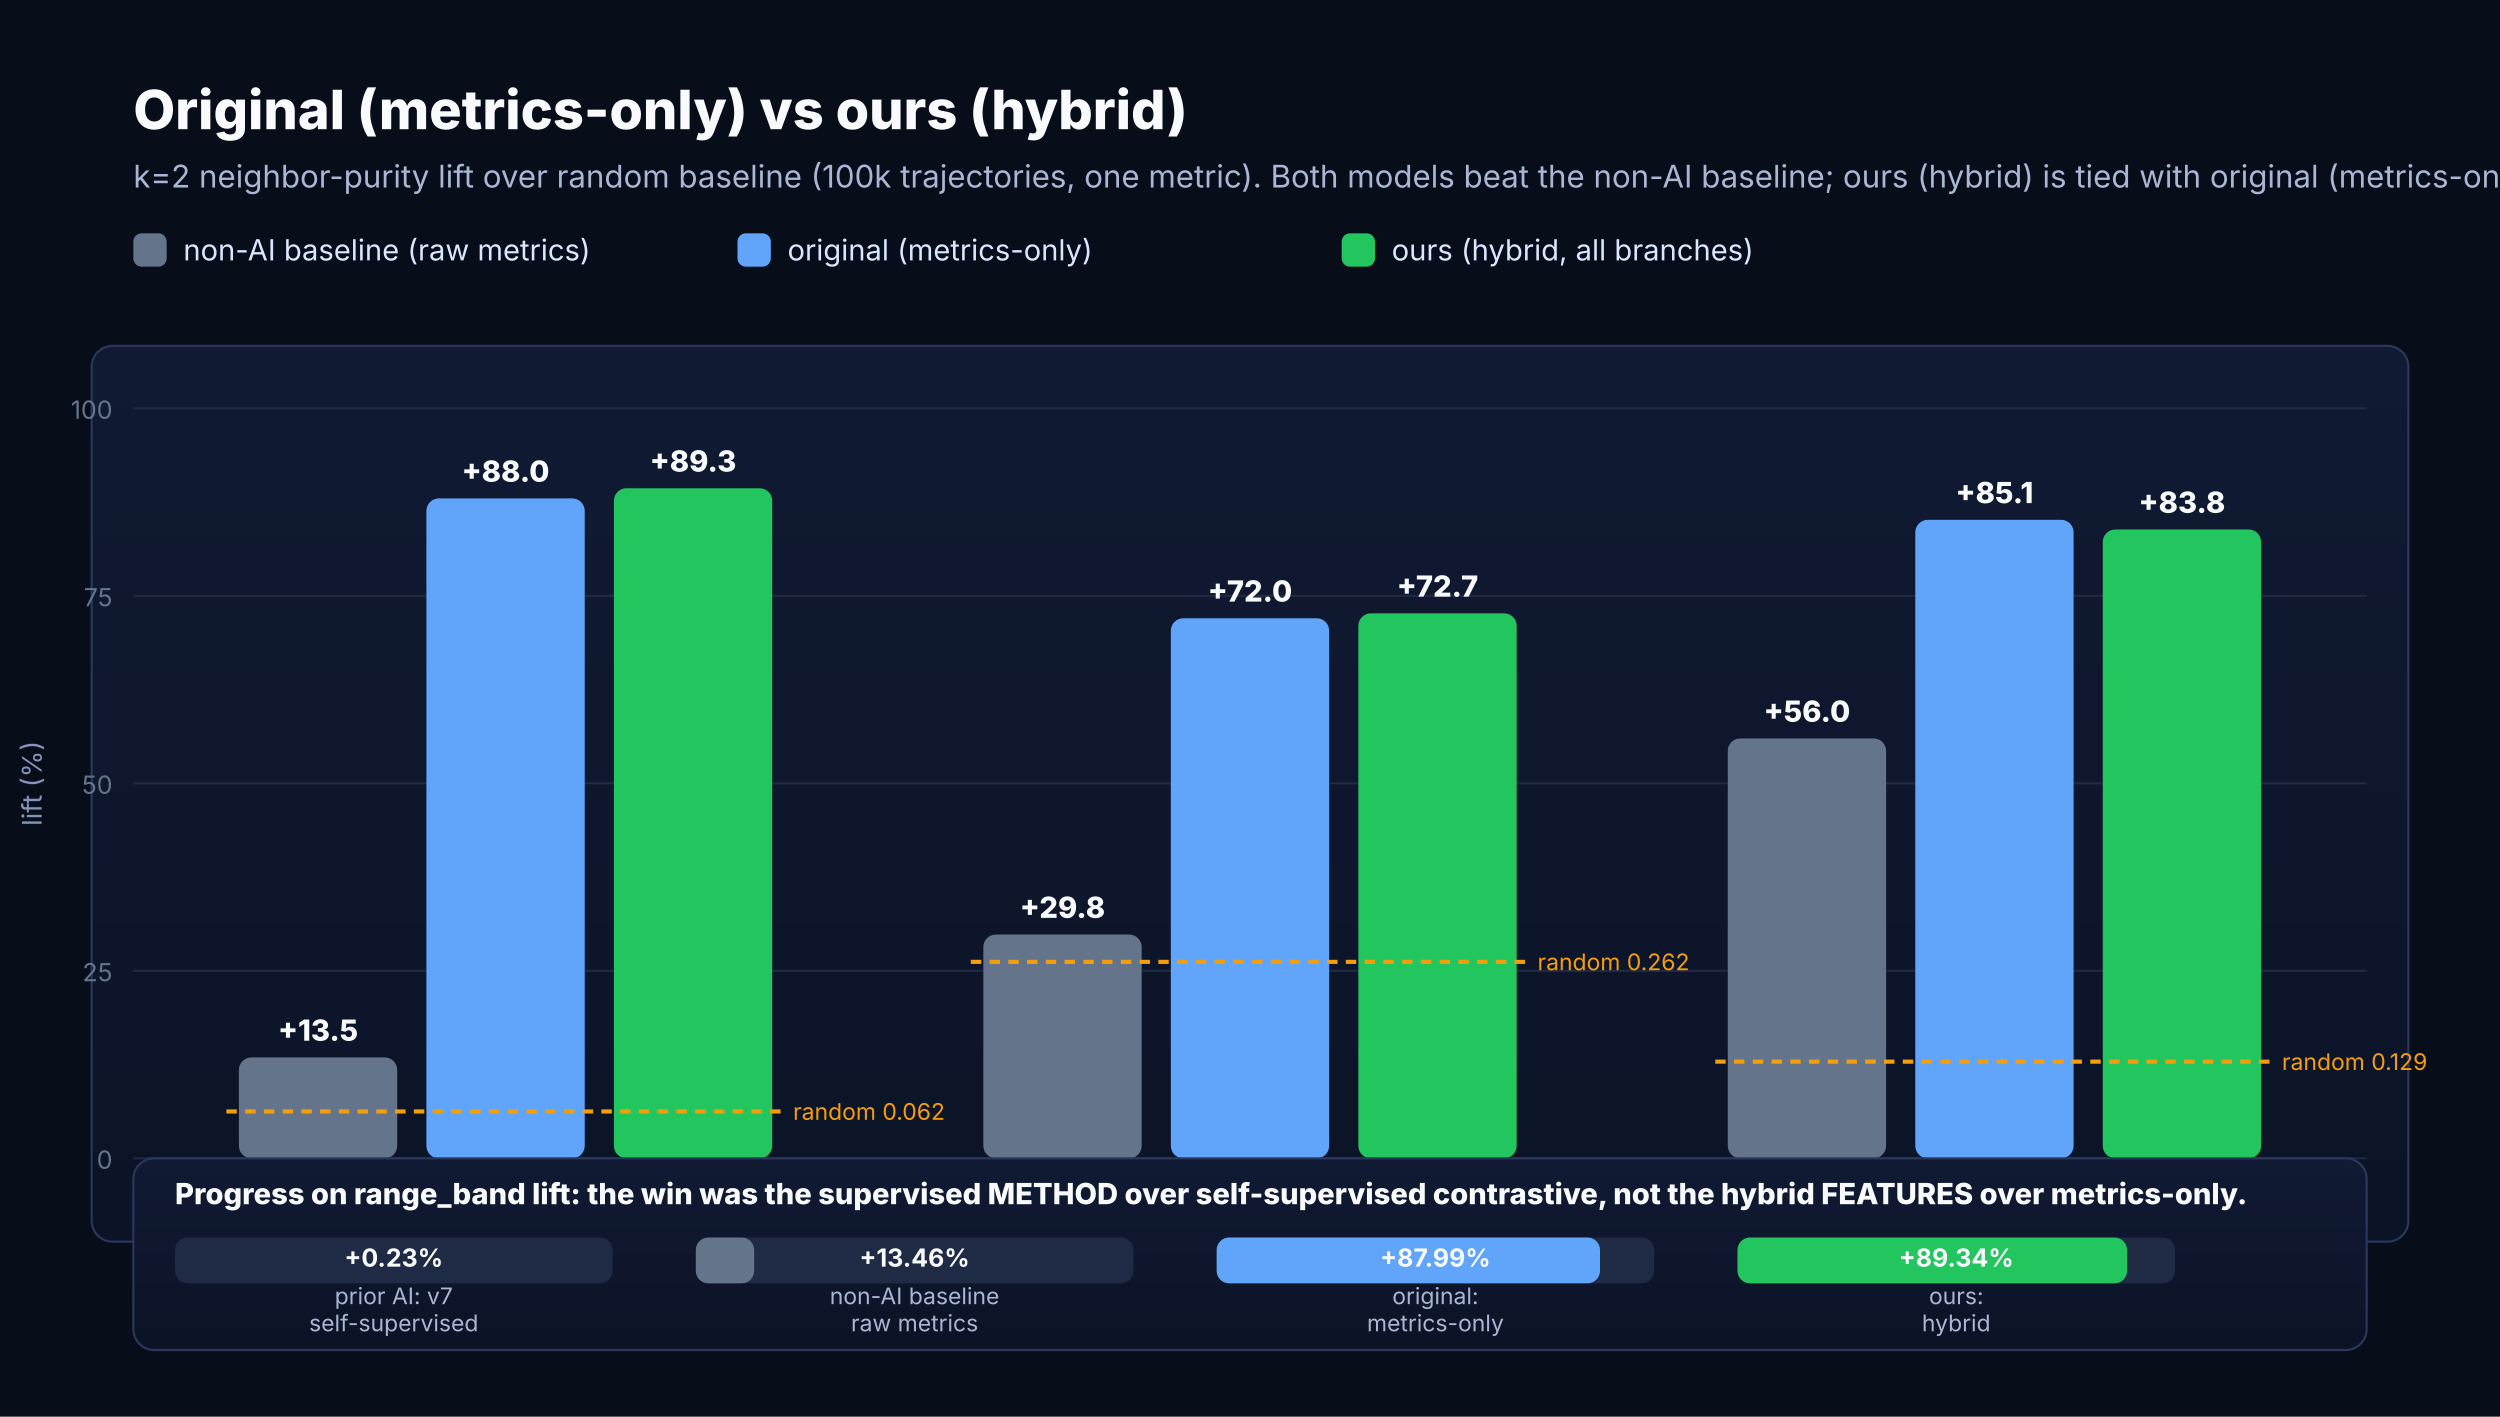
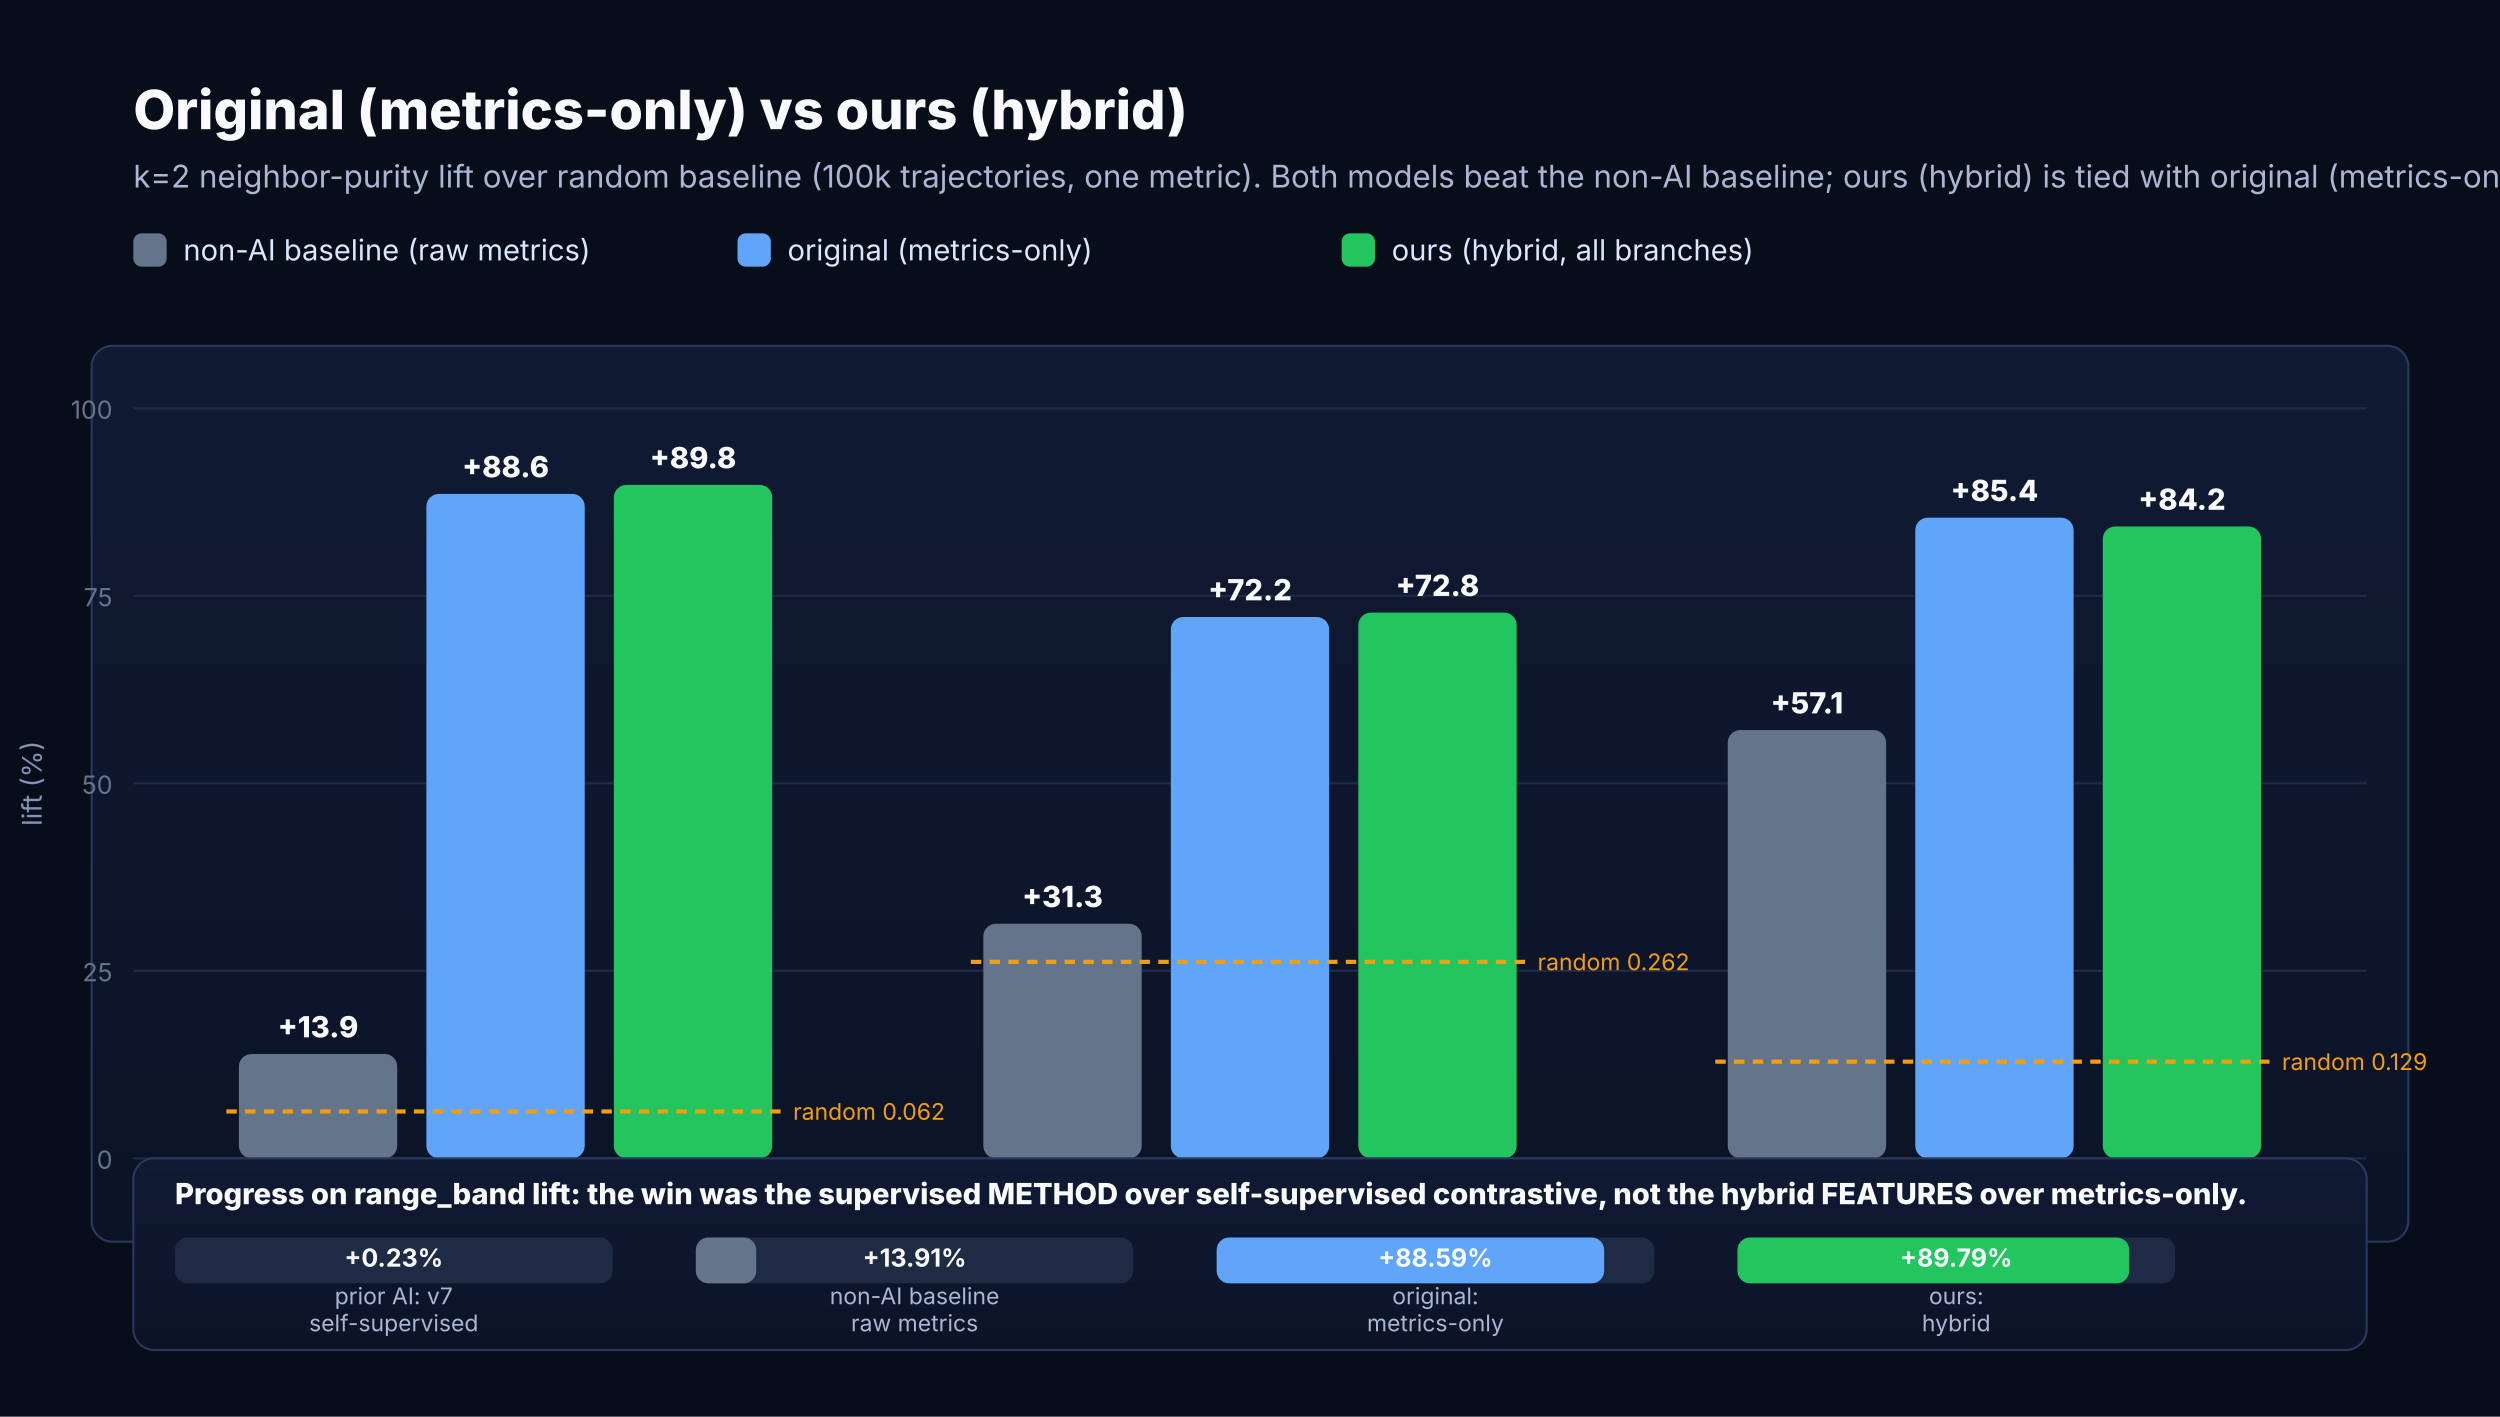
<svg xmlns="http://www.w3.org/2000/svg" width="1200" height="680" viewBox="0 0 1200 680" role="img" aria-labelledby="title desc">
  <defs>
    <linearGradient id="panel" x1="0" y1="0" x2="0" y2="1">
      <stop offset="0" stop-color="#101a33" />
      <stop offset="1" stop-color="#0b1326" />
    </linearGradient>
  </defs>
  <rect width="1200" height="680" fill="#080d1a" />
  <text x="64" y="62" fill="#f8fafc" font-family="Inter, ui-sans-serif, system-ui, sans-serif" font-size="26" font-weight="800">Original (metrics-only) vs ours (hybrid)</text>
  <text x="64" y="90" fill="#aab6d3" font-family="Inter, ui-sans-serif, system-ui, sans-serif" font-size="15">k=2 neighbor-purity lift over random baseline (100k trajectories, one metric). Both models beat the non-AI baseline; ours (hybrid) is tied with original (metrics-only).</text>
  <rect x="64" y="112" width="16" height="16" rx="4" fill="#64748b" />
  <text x="88" y="125" fill="#dbe7ff" font-family="Inter, ui-sans-serif, system-ui, sans-serif" font-size="14">non-AI baseline (raw metrics)</text>
  <rect x="354" y="112" width="16" height="16" rx="4" fill="#60a5fa" />
  <text x="378" y="125" fill="#dbe7ff" font-family="Inter, ui-sans-serif, system-ui, sans-serif" font-size="14">original (metrics-only)</text>
  <rect x="644" y="112" width="16" height="16" rx="4" fill="#22c55e" />
  <text x="668" y="125" fill="#dbe7ff" font-family="Inter, ui-sans-serif, system-ui, sans-serif" font-size="14">ours (hybrid, all branches)</text>
  <rect x="44" y="166" width="1112" height="430" rx="10" fill="url(#panel)" stroke="#2b385e" />
  <line x1="64" y1="556.0" x2="1136" y2="556.0" stroke="#1f2a44" stroke-width="1" />
  <text x="54" y="561.0" fill="#64748b" font-family="Inter, ui-sans-serif, system-ui, sans-serif" font-size="12" text-anchor="end">0</text>
  <line x1="64" y1="466.0" x2="1136" y2="466.0" stroke="#1f2a44" stroke-width="1" />
  <text x="54" y="471.0" fill="#64748b" font-family="Inter, ui-sans-serif, system-ui, sans-serif" font-size="12" text-anchor="end">25</text>
  <line x1="64" y1="376.0" x2="1136" y2="376.0" stroke="#1f2a44" stroke-width="1" />
  <text x="54" y="381.0" fill="#64748b" font-family="Inter, ui-sans-serif, system-ui, sans-serif" font-size="12" text-anchor="end">50</text>
  <line x1="64" y1="286.0" x2="1136" y2="286.0" stroke="#1f2a44" stroke-width="1" />
  <text x="54" y="291.0" fill="#64748b" font-family="Inter, ui-sans-serif, system-ui, sans-serif" font-size="12" text-anchor="end">75</text>
  <line x1="64" y1="196.0" x2="1136" y2="196.0" stroke="#1f2a44" stroke-width="1" />
  <text x="54" y="201.0" fill="#64748b" font-family="Inter, ui-sans-serif, system-ui, sans-serif" font-size="12" text-anchor="end">100</text>
  <text x="20" y="376" fill="#8693b8" font-family="Inter, ui-sans-serif, system-ui, sans-serif" font-size="13" text-anchor="middle" transform="rotate(-90 20 376)">lift (%)</text>
-   <rect x="114.667" y="507.558" width="76" height="48.442" rx="6" fill="#64748b" />
-   <text x="152.667" y="499.558" fill="#f8fafc" font-family="Inter, ui-sans-serif, system-ui, sans-serif" font-size="14" font-weight="800" text-anchor="middle">+13.5</text>
-   <rect x="204.667" y="239.236" width="76" height="316.764" rx="6" fill="#60a5fa" />
-   <text x="242.667" y="231.236" fill="#f8fafc" font-family="Inter, ui-sans-serif, system-ui, sans-serif" font-size="14" font-weight="800" text-anchor="middle">+88.0</text>
-   <rect x="294.667" y="234.365" width="76" height="321.635" rx="6" fill="#22c55e" />
-   <text x="332.667" y="226.365" fill="#f8fafc" font-family="Inter, ui-sans-serif, system-ui, sans-serif" font-size="14" font-weight="800" text-anchor="middle">+89.3</text>
+   <rect x="114.667" y="505.924" width="76" height="50.076" rx="6" fill="#64748b" />
+   <text x="152.667" y="497.924" fill="#f8fafc" font-family="Inter, ui-sans-serif, system-ui, sans-serif" font-size="14" font-weight="800" text-anchor="middle">+13.9</text>
+   <rect x="204.667" y="237.076" width="76" height="318.924" rx="6" fill="#60a5fa" />
+   <text x="242.667" y="229.076" fill="#f8fafc" font-family="Inter, ui-sans-serif, system-ui, sans-serif" font-size="14" font-weight="800" text-anchor="middle">+88.6</text>
+   <rect x="294.667" y="232.756" width="76" height="323.244" rx="6" fill="#22c55e" />
+   <text x="332.667" y="224.756" fill="#f8fafc" font-family="Inter, ui-sans-serif, system-ui, sans-serif" font-size="14" font-weight="800" text-anchor="middle">+89.8</text>
  <line x1="108.667" y1="533.5" x2="376.667" y2="533.5" stroke="#f59e0b" stroke-width="2" stroke-dasharray="5 4" />
  <text x="380.667" y="537.5" fill="#f59e0b" font-family="Inter, ui-sans-serif, system-ui, sans-serif" font-size="11">random 0.062</text>
  <text x="242.667" y="590" fill="#dbe7ff" font-family="Inter, ui-sans-serif, system-ui, sans-serif" font-size="15" font-weight="700" text-anchor="middle">range_band (16)</text>
-   <rect x="472.0" y="448.59" width="76" height="107.41" rx="6" fill="#64748b" />
-   <text x="510.0" y="440.59" fill="#f8fafc" font-family="Inter, ui-sans-serif, system-ui, sans-serif" font-size="14" font-weight="800" text-anchor="middle">+29.8</text>
-   <rect x="562.0" y="296.771" width="76" height="259.229" rx="6" fill="#60a5fa" />
-   <text x="600.0" y="288.771" fill="#f8fafc" font-family="Inter, ui-sans-serif, system-ui, sans-serif" font-size="14" font-weight="800" text-anchor="middle">+72.0</text>
-   <rect x="652.0" y="294.402" width="76" height="261.598" rx="6" fill="#22c55e" />
-   <text x="690.0" y="286.402" fill="#f8fafc" font-family="Inter, ui-sans-serif, system-ui, sans-serif" font-size="14" font-weight="800" text-anchor="middle">+72.7</text>
+   <rect x="472.0" y="443.392" width="76" height="112.608" rx="6" fill="#64748b" />
+   <text x="510.0" y="435.392" fill="#f8fafc" font-family="Inter, ui-sans-serif, system-ui, sans-serif" font-size="14" font-weight="800" text-anchor="middle">+31.3</text>
+   <rect x="562.0" y="296.152" width="76" height="259.848" rx="6" fill="#60a5fa" />
+   <text x="600.0" y="288.152" fill="#f8fafc" font-family="Inter, ui-sans-serif, system-ui, sans-serif" font-size="14" font-weight="800" text-anchor="middle">+72.2</text>
+   <rect x="652.0" y="294.064" width="76" height="261.936" rx="6" fill="#22c55e" />
+   <text x="690.0" y="286.064" fill="#f8fafc" font-family="Inter, ui-sans-serif, system-ui, sans-serif" font-size="14" font-weight="800" text-anchor="middle">+72.8</text>
  <line x1="466.0" y1="461.698" x2="734.0" y2="461.698" stroke="#f59e0b" stroke-width="2" stroke-dasharray="5 4" />
  <text x="738.0" y="465.698" fill="#f59e0b" font-family="Inter, ui-sans-serif, system-ui, sans-serif" font-size="11">random 0.262</text>
  <text x="600.0" y="590" fill="#dbe7ff" font-family="Inter, ui-sans-serif, system-ui, sans-serif" font-size="15" font-weight="700" text-anchor="middle">bit_length (17)</text>
-   <rect x="829.333" y="354.45" width="76" height="201.55" rx="6" fill="#64748b" />
-   <text x="867.333" y="346.45" fill="#f8fafc" font-family="Inter, ui-sans-serif, system-ui, sans-serif" font-size="14" font-weight="800" text-anchor="middle">+56.0</text>
-   <rect x="919.333" y="249.514" width="76" height="306.486" rx="6" fill="#60a5fa" />
-   <text x="957.333" y="241.514" fill="#f8fafc" font-family="Inter, ui-sans-serif, system-ui, sans-serif" font-size="14" font-weight="800" text-anchor="middle">+85.1</text>
-   <rect x="1009.333" y="254.147" width="76" height="301.853" rx="6" fill="#22c55e" />
-   <text x="1047.333" y="246.147" fill="#f8fafc" font-family="Inter, ui-sans-serif, system-ui, sans-serif" font-size="14" font-weight="800" text-anchor="middle">+83.8</text>
+   <rect x="829.333" y="350.44" width="76" height="205.56" rx="6" fill="#64748b" />
+   <text x="867.333" y="342.44" fill="#f8fafc" font-family="Inter, ui-sans-serif, system-ui, sans-serif" font-size="14" font-weight="800" text-anchor="middle">+57.1</text>
+   <rect x="919.333" y="248.488" width="76" height="307.512" rx="6" fill="#60a5fa" />
+   <text x="957.333" y="240.488" fill="#f8fafc" font-family="Inter, ui-sans-serif, system-ui, sans-serif" font-size="14" font-weight="800" text-anchor="middle">+85.4</text>
+   <rect x="1009.333" y="252.7" width="76" height="303.3" rx="6" fill="#22c55e" />
+   <text x="1047.333" y="244.7" fill="#f8fafc" font-family="Inter, ui-sans-serif, system-ui, sans-serif" font-size="14" font-weight="800" text-anchor="middle">+84.2</text>
  <line x1="823.333" y1="509.592" x2="1091.333" y2="509.592" stroke="#f59e0b" stroke-width="2" stroke-dasharray="5 4" />
  <text x="1095.333" y="513.592" fill="#f59e0b" font-family="Inter, ui-sans-serif, system-ui, sans-serif" font-size="11">random 0.129</text>
  <text x="957.333" y="590" fill="#dbe7ff" font-family="Inter, ui-sans-serif, system-ui, sans-serif" font-size="15" font-weight="700" text-anchor="middle">peak_ratio (28)</text>
  <rect x="64" y="556" width="1072" height="92" rx="10" fill="url(#panel)" stroke="#2b385e" />
  <text x="84" y="578" fill="#f8fafc" font-family="Inter, ui-sans-serif, system-ui, sans-serif" font-size="14" font-weight="800">Progress on range_band lift: the win was the supervised METHOD over self-supervised contrastive, not the hybrid FEATURES over metrics-only.</text>
  <rect x="84" y="594" width="210" height="22" rx="6" fill="#1f2a44" />
  <rect x="84" y="594" width="0" height="22" rx="6" fill="#ef4444" />
  <text x="189.0" y="608" fill="#f8fafc" font-family="Inter, ui-sans-serif, system-ui, sans-serif" font-size="12" font-weight="700" text-anchor="middle">+0.23%</text>
  <text x="189.0" y="626" fill="#aab6d3" font-family="Inter, ui-sans-serif, system-ui, sans-serif" font-size="11" text-anchor="middle">prior AI: v7</text>
  <text x="189.0" y="639" fill="#aab6d3" font-family="Inter, ui-sans-serif, system-ui, sans-serif" font-size="11" text-anchor="middle">self-supervised</text>
  <rect x="334" y="594" width="210" height="22" rx="6" fill="#1f2a44" />
-   <rect x="334" y="594" width="28" height="22" rx="6" fill="#64748b" />
-   <text x="439.0" y="608" fill="#f8fafc" font-family="Inter, ui-sans-serif, system-ui, sans-serif" font-size="12" font-weight="700" text-anchor="middle">+13.46%</text>
+   <rect x="334" y="594" width="29" height="22" rx="6" fill="#64748b" />
+   <text x="439.0" y="608" fill="#f8fafc" font-family="Inter, ui-sans-serif, system-ui, sans-serif" font-size="12" font-weight="700" text-anchor="middle">+13.91%</text>
  <text x="439.0" y="626" fill="#aab6d3" font-family="Inter, ui-sans-serif, system-ui, sans-serif" font-size="11" text-anchor="middle">non-AI baseline</text>
  <text x="439.0" y="639" fill="#aab6d3" font-family="Inter, ui-sans-serif, system-ui, sans-serif" font-size="11" text-anchor="middle">raw metrics</text>
  <rect x="584" y="594" width="210" height="22" rx="6" fill="#1f2a44" />
-   <rect x="584" y="594" width="184" height="22" rx="6" fill="#60a5fa" />
-   <text x="689.0" y="608" fill="#f8fafc" font-family="Inter, ui-sans-serif, system-ui, sans-serif" font-size="12" font-weight="700" text-anchor="middle">+87.99%</text>
+   <rect x="584" y="594" width="186" height="22" rx="6" fill="#60a5fa" />
+   <text x="689.0" y="608" fill="#f8fafc" font-family="Inter, ui-sans-serif, system-ui, sans-serif" font-size="12" font-weight="700" text-anchor="middle">+88.59%</text>
  <text x="689.0" y="626" fill="#aab6d3" font-family="Inter, ui-sans-serif, system-ui, sans-serif" font-size="11" text-anchor="middle">original:</text>
  <text x="689.0" y="639" fill="#aab6d3" font-family="Inter, ui-sans-serif, system-ui, sans-serif" font-size="11" text-anchor="middle">metrics-only</text>
  <rect x="834" y="594" width="210" height="22" rx="6" fill="#1f2a44" />
-   <rect x="834" y="594" width="187" height="22" rx="6" fill="#22c55e" />
-   <text x="939.0" y="608" fill="#f8fafc" font-family="Inter, ui-sans-serif, system-ui, sans-serif" font-size="12" font-weight="700" text-anchor="middle">+89.34%</text>
+   <rect x="834" y="594" width="188" height="22" rx="6" fill="#22c55e" />
+   <text x="939.0" y="608" fill="#f8fafc" font-family="Inter, ui-sans-serif, system-ui, sans-serif" font-size="12" font-weight="700" text-anchor="middle">+89.79%</text>
  <text x="939.0" y="626" fill="#aab6d3" font-family="Inter, ui-sans-serif, system-ui, sans-serif" font-size="11" text-anchor="middle">ours:</text>
  <text x="939.0" y="639" fill="#aab6d3" font-family="Inter, ui-sans-serif, system-ui, sans-serif" font-size="11" text-anchor="middle">hybrid</text>
</svg>
